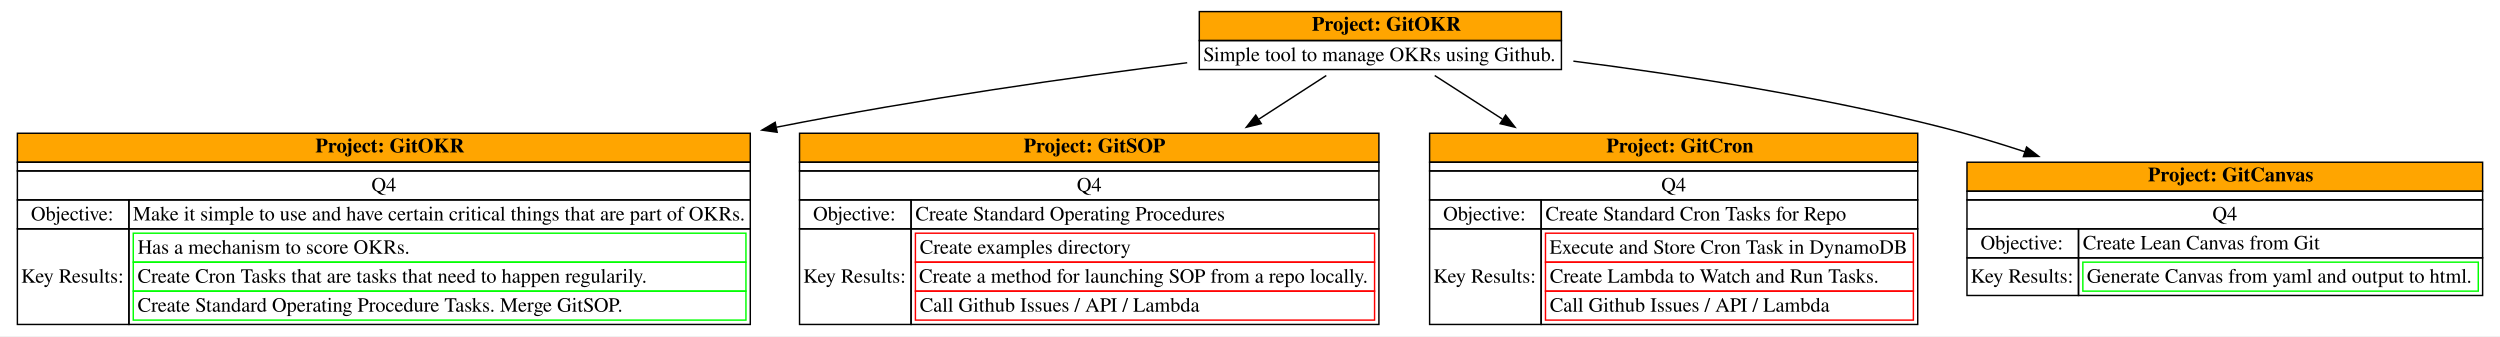
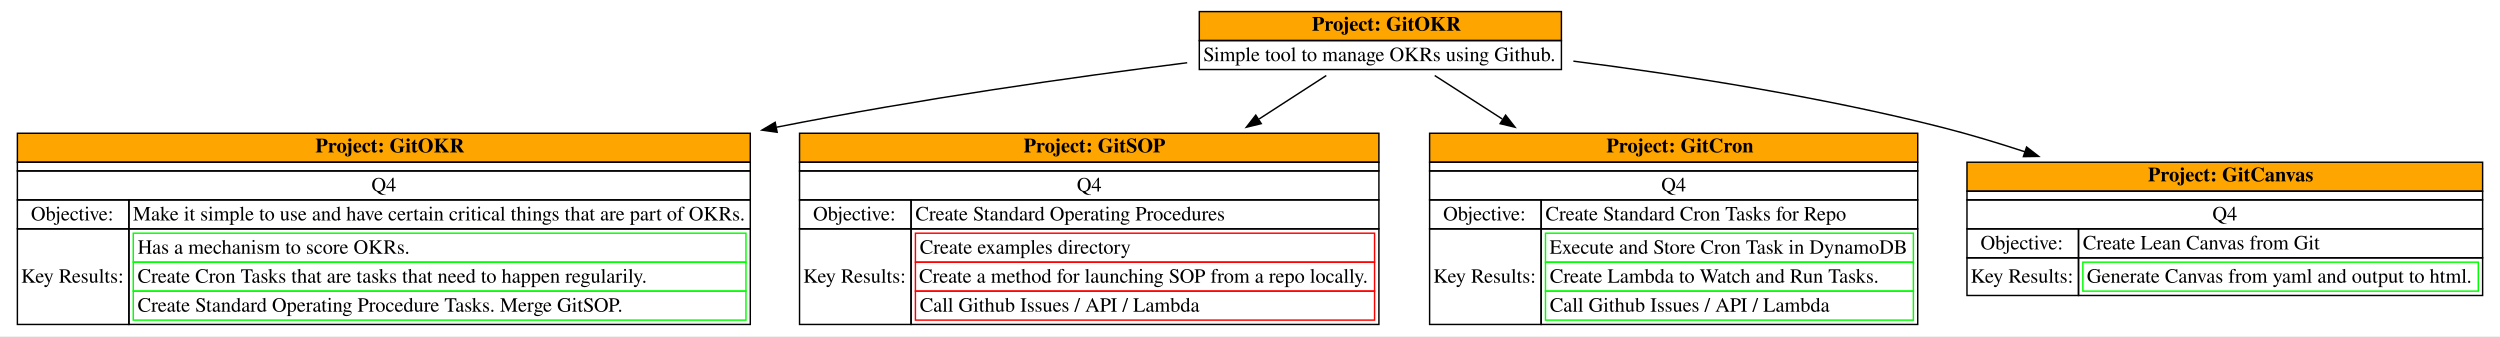
<svg xmlns="http://www.w3.org/2000/svg" width="1726pt" height="232pt" viewBox="0.00 0.00 1726.00 232.00">
  <g id="graph0" class="graph" transform="scale(1 1) rotate(0) translate(4 228)">
    <polygon fill="#ffffff" stroke="transparent" points="-4,4 -4,-228 1722,-228 1722,4 -4,4" />
    <g id="node1" class="node">
      <polygon fill="#ffa500" stroke="transparent" points="824,-200 824,-220 1074,-220 1074,-200 824,-200" />
      <polygon fill="none" stroke="#000000" points="824,-200 824,-220 1074,-220 1074,-200 824,-200" />
      <text text-anchor="start" x="901.753" y="-206.8" font-family="Times,serif" font-weight="bold" font-size="14.00" fill="#000000">Project: GitOKR</text>
      <polygon fill="none" stroke="#000000" points="824,-180 824,-200 1074,-200 1074,-180 824,-180" />
      <text text-anchor="start" x="826.698" y="-185.8" font-family="Times,serif" font-size="14.00" fill="#000000">Simple tool to manage OKRs using Github.</text>
    </g>
    <g id="node2" class="node">
      <polygon fill="#ffa500" stroke="transparent" points="8,-116 8,-136 514,-136 514,-116 8,-116" />
      <polygon fill="none" stroke="#000000" points="8,-116 8,-136 514,-136 514,-116 8,-116" />
      <text text-anchor="start" x="213.753" y="-122.8" font-family="Times,serif" font-weight="bold" font-size="14.00" fill="#000000">Project: GitOKR</text>
      <polygon fill="none" stroke="#000000" points="8,-110 8,-116 514,-116 514,-110 8,-110" />
      <polygon fill="none" stroke="#000000" points="8,-90 8,-110 514,-110 514,-90 8,-90" />
      <text text-anchor="start" x="252.445" y="-95.8" font-family="Times,serif" font-size="14.00" fill="#000000">Q4</text>
      <polygon fill="none" stroke="#000000" points="8,-70 8,-90 85,-90 85,-70 8,-70" />
      <text text-anchor="start" x="17.345" y="-75.8" font-family="Times,serif" font-size="14.00" fill="#000000">Objective:</text>
      <polygon fill="none" stroke="#000000" points="85,-70 85,-90 514,-90 514,-70 85,-70" />
      <text text-anchor="start" x="87.815" y="-75.8" font-family="Times,serif" font-size="14.00" fill="#000000">Make it simple to use and have certain critical things that are part of OKRs.</text>
      <polygon fill="none" stroke="#000000" points="8,-4 8,-70 85,-70 85,-4 8,-4" />
      <text text-anchor="start" x="10.529" y="-32.8" font-family="Times,serif" font-size="14.00" fill="#000000">Key Results:</text>
      <polygon fill="none" stroke="#000000" points="85,-4 85,-70 514,-70 514,-4 85,-4" />
      <polygon fill="none" stroke="#00ff00" points="88,-47 88,-67 511,-67 511,-47 88,-47" />
      <text text-anchor="start" x="91" y="-52.8" font-family="Times,serif" font-size="14.00" fill="#000000">Has a mechanism to score OKRs.</text>
      <polygon fill="none" stroke="#00ff00" points="88,-27 88,-47 511,-47 511,-27 88,-27" />
      <text text-anchor="start" x="91" y="-32.8" font-family="Times,serif" font-size="14.00" fill="#000000">Create Cron Tasks that are tasks that need to happen regularily.</text>
      <polygon fill="none" stroke="#00ff00" points="88,-7 88,-27 511,-27 511,-7 88,-7" />
      <text text-anchor="start" x="91" y="-12.8" font-family="Times,serif" font-size="14.00" fill="#000000">Create Standard Operating Procedure Tasks. Merge GitSOP.</text>
    </g>
    <g id="edge1" class="edge">
      <path fill="none" stroke="#000000" d="M815.637,-184.694C735.885,-174.624 632.437,-159.957 532.068,-140.17" />
      <polygon fill="#000000" stroke="#000000" points="532.543,-136.696 522.052,-138.176 531.177,-143.561 532.543,-136.696" />
    </g>
    <g id="node3" class="node">
      <polygon fill="#ffa500" stroke="transparent" points="548,-116 548,-136 948,-136 948,-116 548,-116" />
      <polygon fill="none" stroke="#000000" points="548,-116 548,-136 948,-136 948,-116 548,-116" />
      <text text-anchor="start" x="702.691" y="-122.8" font-family="Times,serif" font-weight="bold" font-size="14.00" fill="#000000">Project: GitSOP</text>
      <polygon fill="none" stroke="#000000" points="548,-110 548,-116 948,-116 948,-110 548,-110" />
      <polygon fill="none" stroke="#000000" points="548,-90 548,-110 948,-110 948,-90 548,-90" />
      <text text-anchor="start" x="739.445" y="-95.8" font-family="Times,serif" font-size="14.00" fill="#000000">Q4</text>
      <polygon fill="none" stroke="#000000" points="548,-70 548,-90 625,-90 625,-70 548,-70" />
      <text text-anchor="start" x="557.345" y="-75.8" font-family="Times,serif" font-size="14.00" fill="#000000">Objective:</text>
      <polygon fill="none" stroke="#000000" points="625,-70 625,-90 948,-90 948,-70 625,-70" />
      <text text-anchor="start" x="628" y="-75.8" font-family="Times,serif" font-size="14.00" fill="#000000">Create Standard Operating Procedures</text>
      <polygon fill="none" stroke="#000000" points="548,-4 548,-70 625,-70 625,-4 548,-4" />
      <text text-anchor="start" x="550.529" y="-32.8" font-family="Times,serif" font-size="14.00" fill="#000000">Key Results:</text>
      <polygon fill="none" stroke="#000000" points="625,-4 625,-70 948,-70 948,-4 625,-4" />
      <polygon fill="none" stroke="#ff0000" points="628,-47 628,-67 945,-67 945,-47 628,-47" />
      <text text-anchor="start" x="631" y="-52.8" font-family="Times,serif" font-size="14.00" fill="#000000">Create examples directory</text>
      <polygon fill="none" stroke="#ff0000" points="628,-27 628,-47 945,-47 945,-27 628,-27" />
      <text text-anchor="start" x="630.535" y="-32.8" font-family="Times,serif" font-size="14.00" fill="#000000">Create a method for launching SOP from a repo locally.</text>
      <polygon fill="none" stroke="#ff0000" points="628,-7 628,-27 945,-27 945,-7 628,-7" />
      <text text-anchor="start" x="631" y="-12.8" font-family="Times,serif" font-size="14.00" fill="#000000">Call Github Issues / API / Lambda</text>
    </g>
    <g id="edge2" class="edge">
      <path fill="none" stroke="#000000" d="M911.664,-175.853C898.13,-167.099 882.024,-156.682 865.279,-145.852" />
      <polygon fill="#000000" stroke="#000000" points="866.772,-142.649 856.475,-140.158 862.971,-148.527 866.772,-142.649" />
    </g>
    <g id="node4" class="node">
      <polygon fill="#ffa500" stroke="transparent" points="983,-116 983,-136 1320,-136 1320,-116 983,-116" />
      <polygon fill="none" stroke="#000000" points="983,-116 983,-136 1320,-136 1320,-116 983,-116" />
      <text text-anchor="start" x="1105.033" y="-122.8" font-family="Times,serif" font-weight="bold" font-size="14.00" fill="#000000">Project: GitCron</text>
      <polygon fill="none" stroke="#000000" points="983,-110 983,-116 1320,-116 1320,-110 983,-110" />
      <polygon fill="none" stroke="#000000" points="983,-90 983,-110 1320,-110 1320,-90 983,-90" />
      <text text-anchor="start" x="1142.945" y="-95.8" font-family="Times,serif" font-size="14.00" fill="#000000">Q4</text>
      <polygon fill="none" stroke="#000000" points="983,-70 983,-90 1060,-90 1060,-70 983,-70" />
      <text text-anchor="start" x="992.345" y="-75.8" font-family="Times,serif" font-size="14.00" fill="#000000">Objective:</text>
      <polygon fill="none" stroke="#000000" points="1060,-70 1060,-90 1320,-90 1320,-70 1060,-70" />
      <text text-anchor="start" x="1063" y="-75.8" font-family="Times,serif" font-size="14.00" fill="#000000">Create Standard Cron Tasks for Repo</text>
      <polygon fill="none" stroke="#000000" points="983,-4 983,-70 1060,-70 1060,-4 983,-4" />
      <text text-anchor="start" x="985.529" y="-32.8" font-family="Times,serif" font-size="14.00" fill="#000000">Key Results:</text>
      <polygon fill="none" stroke="#000000" points="1060,-4 1060,-70 1320,-70 1320,-4 1060,-4" />
-       <polygon fill="none" stroke="#ff0000" points="1063,-47 1063,-67 1317,-67 1317,-47 1063,-47" />
+       <polygon fill="none" stroke="#00ff00" points="1063,-47 1063,-67 1317,-67 1317,-47 1063,-47" />
      <text text-anchor="start" x="1065.805" y="-52.8" font-family="Times,serif" font-size="14.00" fill="#000000">Execute and Store Cron Task in DynamoDB</text>
-       <polygon fill="none" stroke="#ff0000" points="1063,-27 1063,-47 1317,-47 1317,-27 1063,-27" />
+       <polygon fill="none" stroke="#00ff00" points="1063,-27 1063,-47 1317,-47 1317,-27 1063,-27" />
      <text text-anchor="start" x="1066" y="-32.8" font-family="Times,serif" font-size="14.00" fill="#000000">Create Lambda to Watch and Run Tasks.</text>
-       <polygon fill="none" stroke="#ff0000" points="1063,-7 1063,-27 1317,-27 1317,-7 1063,-7" />
+       <polygon fill="none" stroke="#00ff00" points="1063,-7 1063,-27 1317,-27 1317,-7 1063,-7" />
      <text text-anchor="start" x="1066" y="-12.8" font-family="Times,serif" font-size="14.00" fill="#000000">Call Github Issues / API / Lambda</text>
    </g>
    <g id="edge3" class="edge">
      <path fill="none" stroke="#000000" d="M986.521,-175.853C1000.124,-167.099 1016.309,-156.682 1033.137,-145.852" />
      <polygon fill="#000000" stroke="#000000" points="1035.471,-148.513 1041.986,-140.158 1031.683,-142.626 1035.471,-148.513" />
    </g>
    <g id="node5" class="node">
      <polygon fill="#ffa500" stroke="transparent" points="1354,-96 1354,-116 1710,-116 1710,-96 1354,-96" />
      <polygon fill="none" stroke="#000000" points="1354,-96 1354,-116 1710,-116 1710,-96 1354,-96" />
      <text text-anchor="start" x="1478.926" y="-102.8" font-family="Times,serif" font-weight="bold" font-size="14.00" fill="#000000">Project: GitCanvas</text>
      <polygon fill="none" stroke="#000000" points="1354,-90 1354,-96 1710,-96 1710,-90 1354,-90" />
      <polygon fill="none" stroke="#000000" points="1354,-70 1354,-90 1710,-90 1710,-70 1354,-70" />
      <text text-anchor="start" x="1523.445" y="-75.8" font-family="Times,serif" font-size="14.00" fill="#000000">Q4</text>
      <polygon fill="none" stroke="#000000" points="1354,-50 1354,-70 1431,-70 1431,-50 1354,-50" />
      <text text-anchor="start" x="1363.345" y="-55.8" font-family="Times,serif" font-size="14.00" fill="#000000">Objective:</text>
      <polygon fill="none" stroke="#000000" points="1431,-50 1431,-70 1710,-70 1710,-50 1431,-50" />
      <text text-anchor="start" x="1434" y="-55.8" font-family="Times,serif" font-size="14.00" fill="#000000">Create Lean Canvas from Git</text>
      <polygon fill="none" stroke="#000000" points="1354,-24 1354,-50 1431,-50 1431,-24 1354,-24" />
      <text text-anchor="start" x="1356.529" y="-32.8" font-family="Times,serif" font-size="14.00" fill="#000000">Key Results:</text>
      <polygon fill="none" stroke="#000000" points="1431,-24 1431,-50 1710,-50 1710,-24 1431,-24" />
      <polygon fill="none" stroke="#00ff00" points="1434,-27 1434,-47 1707,-47 1707,-27 1434,-27" />
      <text text-anchor="start" x="1436.755" y="-32.8" font-family="Times,serif" font-size="14.00" fill="#000000">Generate Canvas from yaml and output to html.</text>
    </g>
    <g id="edge4" class="edge">
      <path fill="none" stroke="#000000" d="M1082.259,-185.787C1157.716,-176.151 1253.435,-161.252 1337,-140 1355.638,-135.26 1374.997,-129.446 1393.963,-123.215" />
      <polygon fill="#000000" stroke="#000000" points="1395.156,-126.506 1403.536,-120.023 1392.943,-119.865 1395.156,-126.506" />
    </g>
  </g>
</svg>
